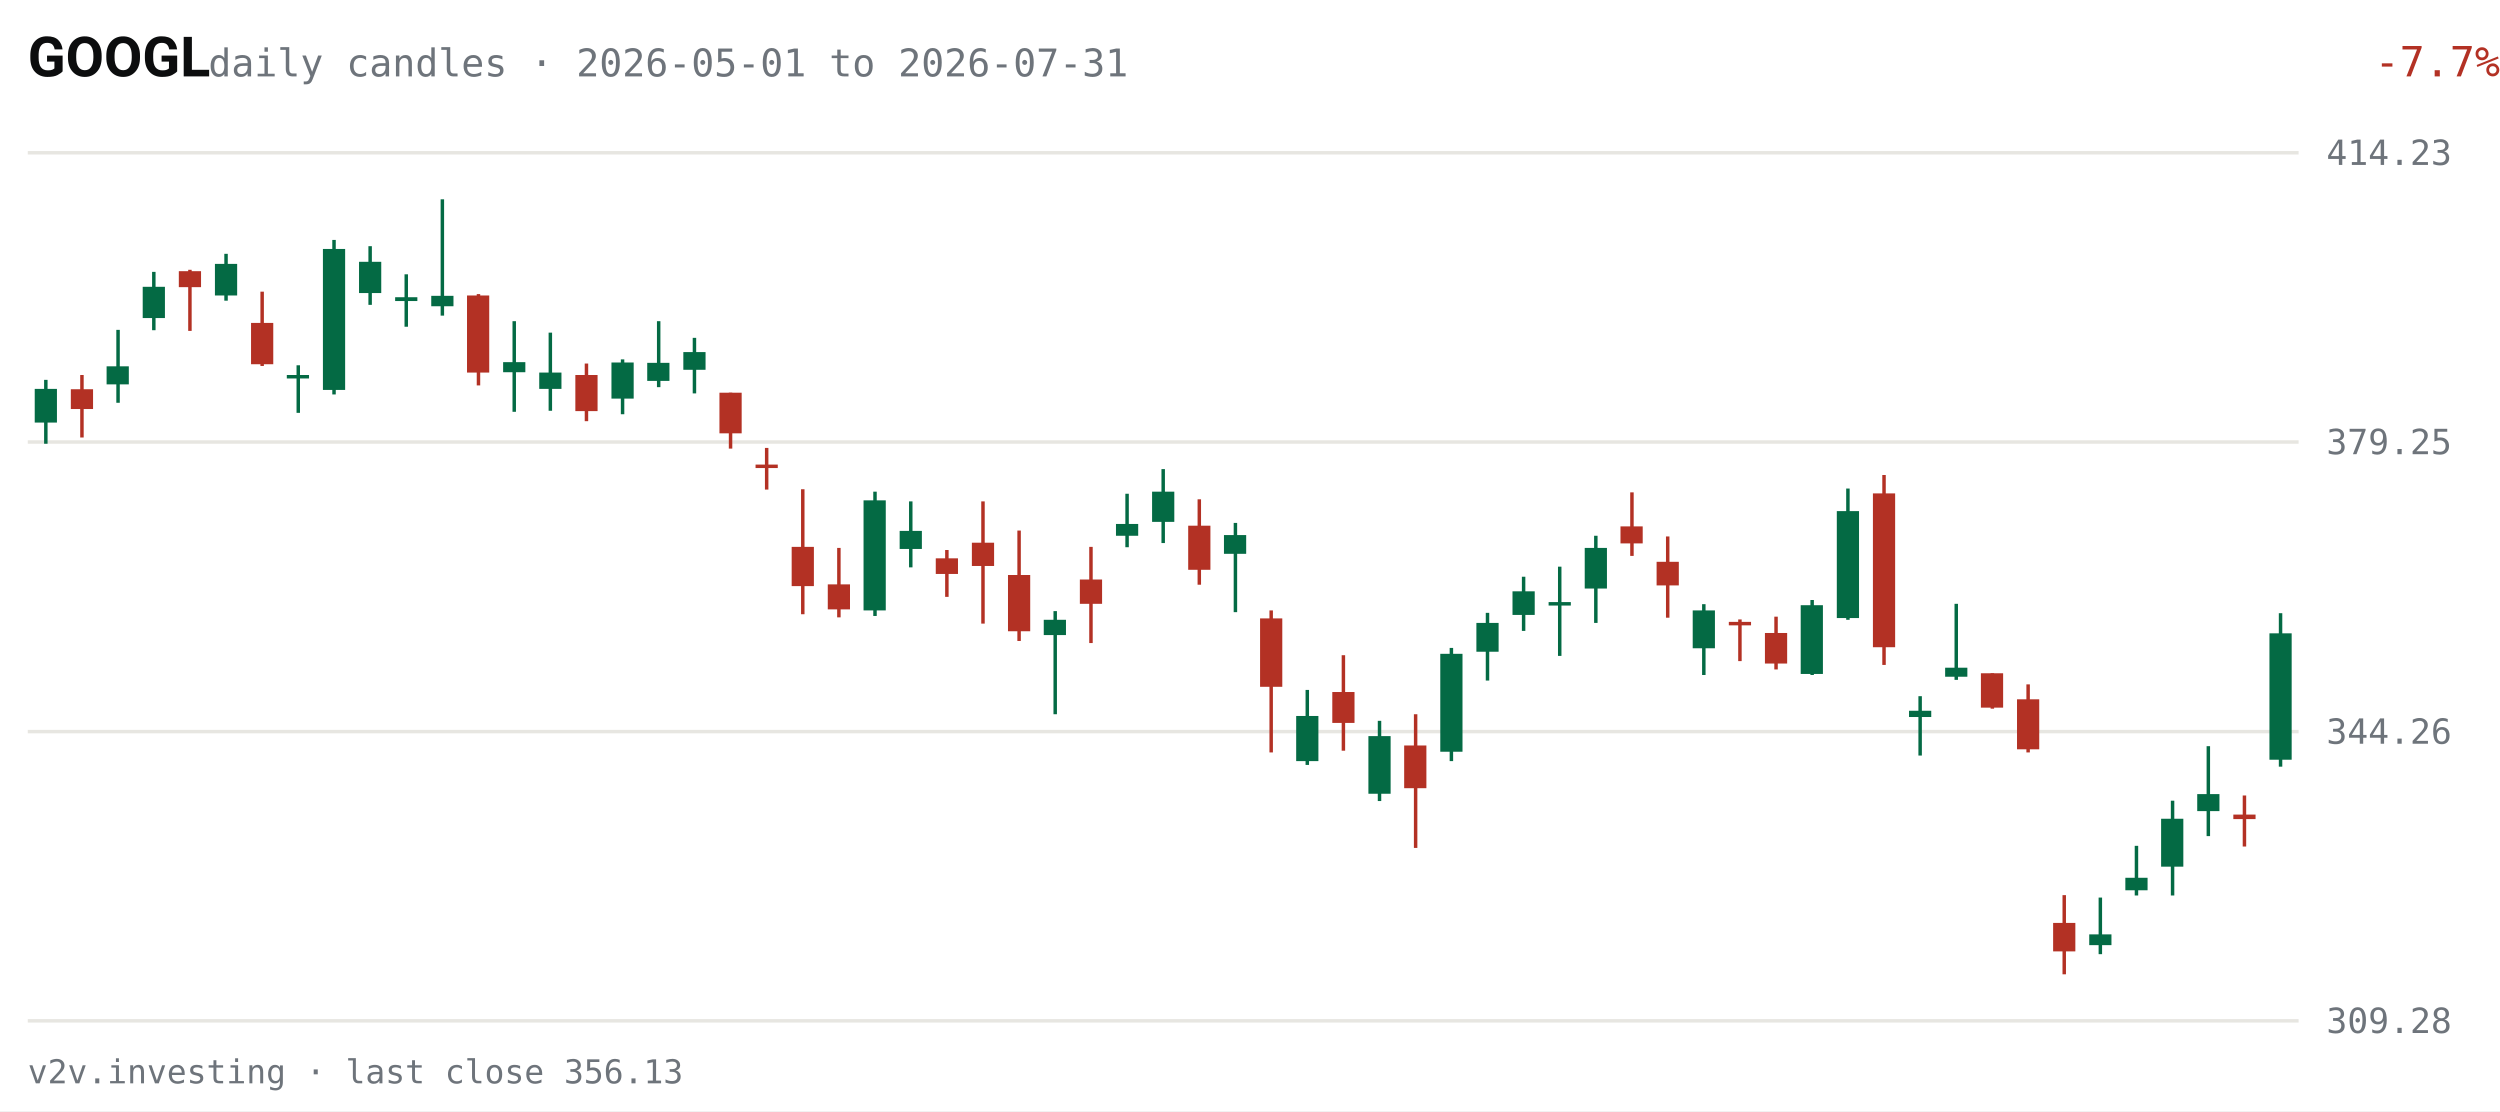
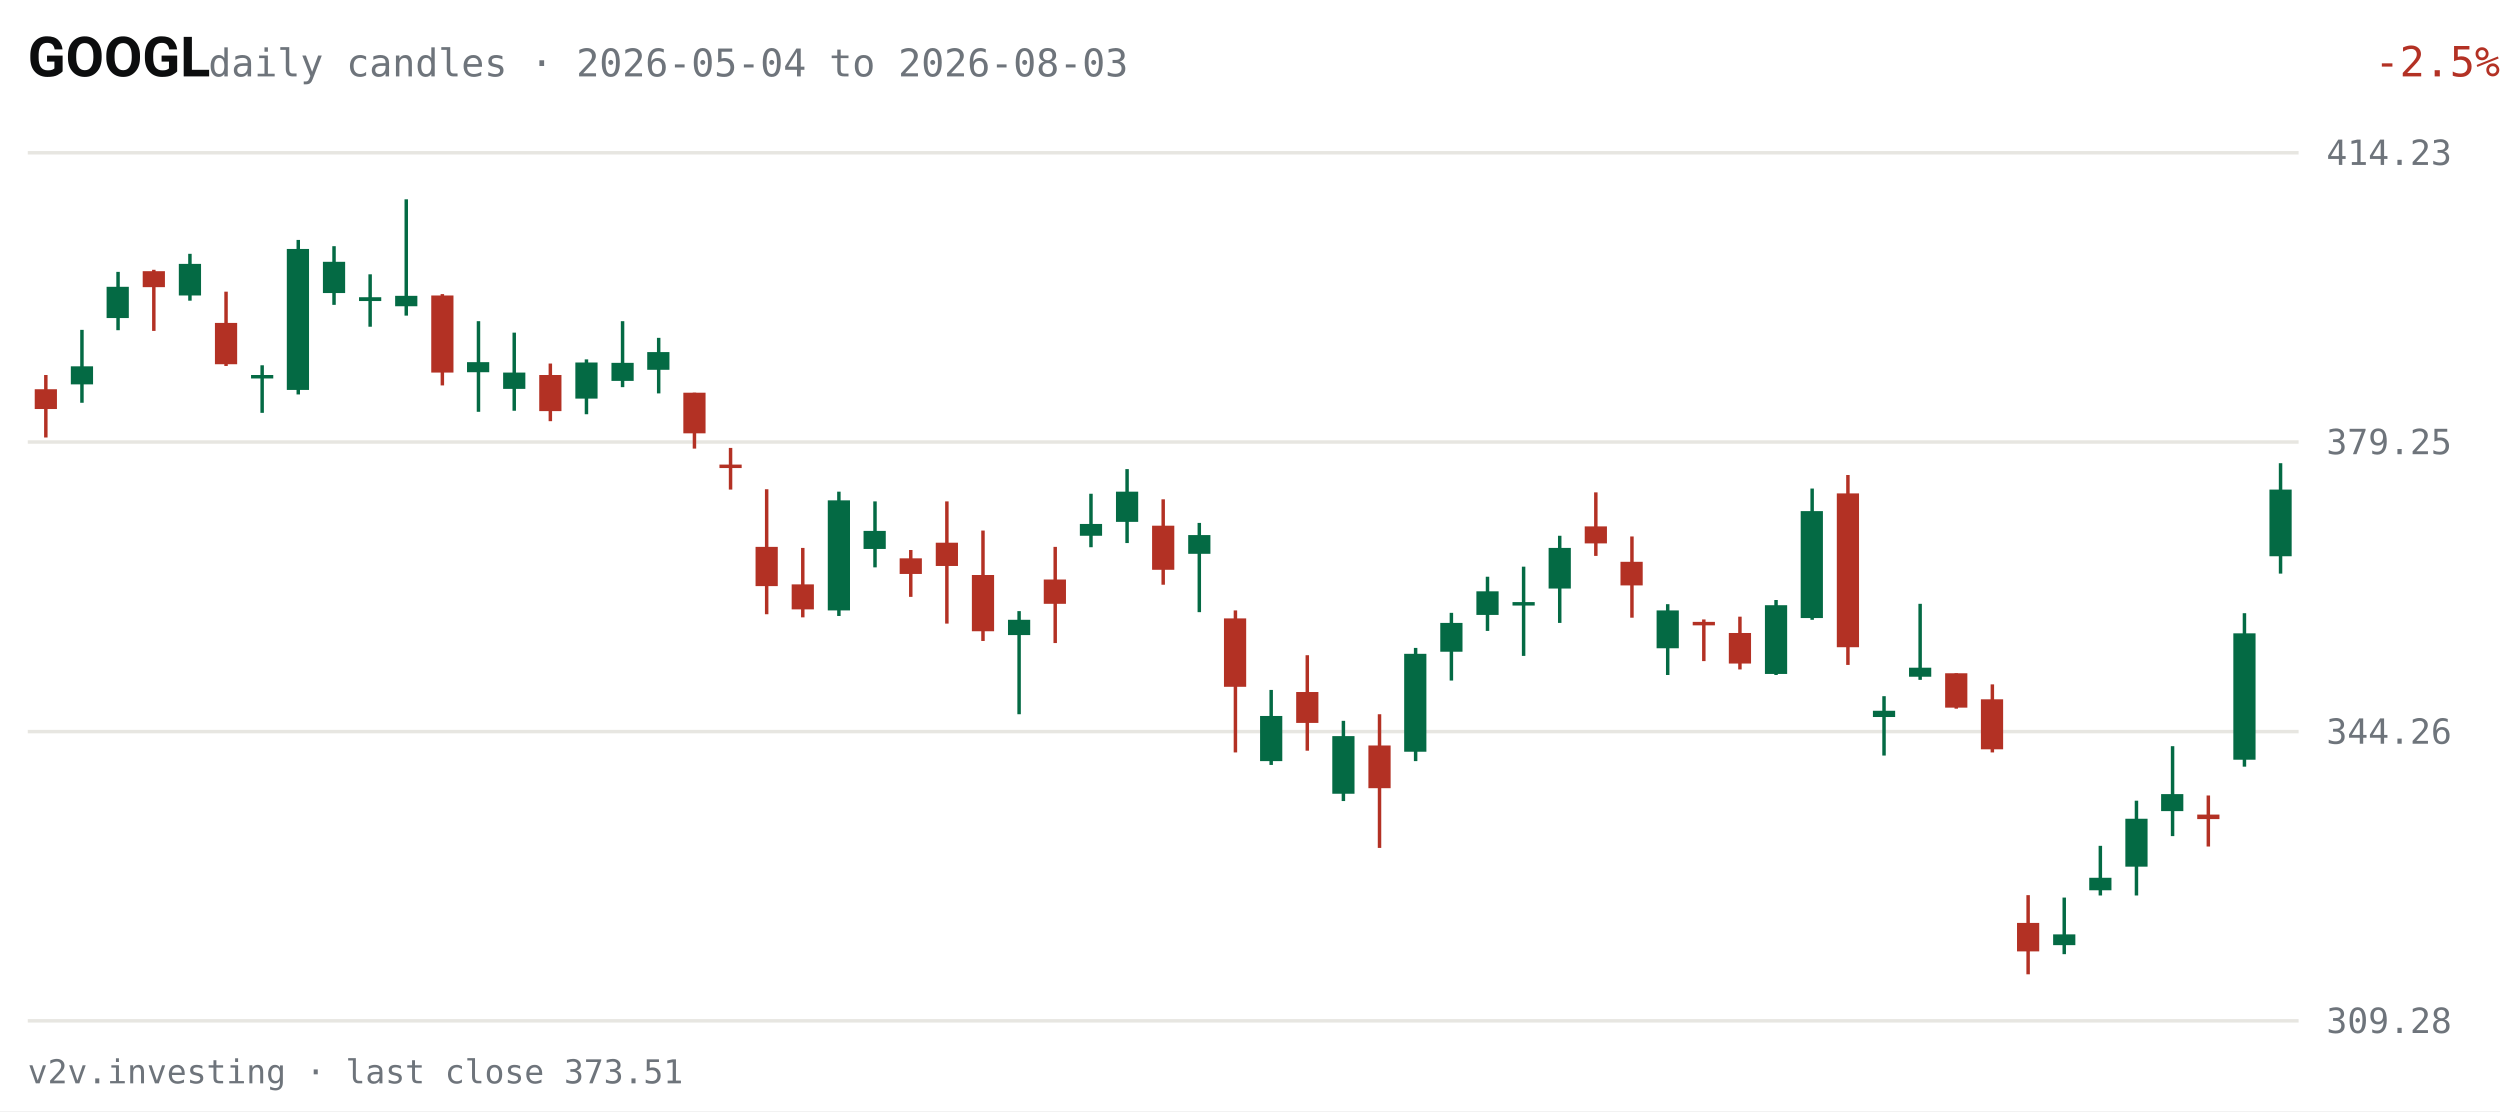
<svg xmlns="http://www.w3.org/2000/svg" viewBox="0 0 720 320" width="720" height="320" role="img" aria-label="GOOGL daily candles, last 63 sessions">
  <rect width="720" height="320" fill="#FFFFFF" />
  <text x="8" y="22" fill="#0C0D0E" font-size="16" font-weight="600" font-family="system-ui,-apple-system,Segoe UI,Roboto,sans-serif">GOOGL</text>
-   <text x="60" y="22" fill="#6E747B" font-size="11" font-family="ui-monospace,SFMono-Regular,Menlo,Consolas,monospace">daily candles · 2026-05-01 to 2026-07-31</text>
-   <text x="670" y="22" fill="#B33124" font-size="12" text-anchor="end" font-family="ui-monospace,SFMono-Regular,Menlo,Consolas,monospace" transform="translate(50,0)">-7.7%</text>
+   <text x="60" y="22" fill="#6E747B" font-size="11" font-family="ui-monospace,SFMono-Regular,Menlo,Consolas,monospace">daily candles · 2026-05-04 to 2026-08-03</text>
+   <text x="670" y="22" fill="#B33124" font-size="12" text-anchor="end" font-family="ui-monospace,SFMono-Regular,Menlo,Consolas,monospace" transform="translate(50,0)">-2.5%</text>
  <g font-family="ui-monospace,SFMono-Regular,Menlo,Consolas,monospace">
    <line x1="8" y1="294.0" x2="662" y2="294.0" stroke="#E7E6E1" stroke-width="1" />
    <text x="670" y="297.5" fill="#6E747B" font-size="10">309.28</text>
    <line x1="8" y1="210.7" x2="662" y2="210.7" stroke="#E7E6E1" stroke-width="1" />
    <text x="670" y="214.2" fill="#6E747B" font-size="10">344.26</text>
    <line x1="8" y1="127.3" x2="662" y2="127.3" stroke="#E7E6E1" stroke-width="1" />
    <text x="670" y="130.8" fill="#6E747B" font-size="10">379.25</text>
    <line x1="8" y1="44.0" x2="662" y2="44.0" stroke="#E7E6E1" stroke-width="1" />
    <text x="670" y="47.5" fill="#6E747B" font-size="10">414.23</text>
-     <line x1="13.2" y1="109.4" x2="13.2" y2="127.8" stroke="#046A44" stroke-width="1" />
-     <rect x="10.0" y="112.0" width="6.4" height="9.7" fill="#046A44" />
-     <line x1="23.6" y1="108.0" x2="23.6" y2="126.0" stroke="#B33124" stroke-width="1" />
-     <rect x="20.4" y="112.1" width="6.4" height="5.7" fill="#B33124" />
-     <line x1="34.0" y1="95.0" x2="34.0" y2="116.0" stroke="#046A44" stroke-width="1" />
-     <rect x="30.7" y="105.5" width="6.4" height="5.2" fill="#046A44" />
-     <line x1="44.3" y1="78.3" x2="44.3" y2="95.1" stroke="#046A44" stroke-width="1" />
-     <rect x="41.1" y="82.6" width="6.4" height="9.0" fill="#046A44" />
-     <line x1="54.7" y1="77.7" x2="54.7" y2="95.3" stroke="#B33124" stroke-width="1" />
-     <rect x="51.5" y="78.1" width="6.4" height="4.6" fill="#B33124" />
-     <line x1="65.1" y1="73.1" x2="65.1" y2="86.6" stroke="#046A44" stroke-width="1" />
-     <rect x="61.9" y="76.0" width="6.4" height="9.1" fill="#046A44" />
-     <line x1="75.5" y1="84.0" x2="75.5" y2="105.4" stroke="#B33124" stroke-width="1" />
-     <rect x="72.3" y="93.0" width="6.4" height="11.9" fill="#B33124" />
-     <line x1="85.9" y1="105.2" x2="85.9" y2="118.9" stroke="#046A44" stroke-width="1" />
-     <rect x="82.6" y="108.0" width="6.4" height="1.0" fill="#046A44" />
-     <line x1="96.2" y1="69.1" x2="96.2" y2="113.6" stroke="#046A44" stroke-width="1" />
-     <rect x="93.0" y="71.7" width="6.4" height="40.6" fill="#046A44" />
-     <line x1="106.6" y1="70.9" x2="106.6" y2="87.8" stroke="#046A44" stroke-width="1" />
-     <rect x="103.4" y="75.4" width="6.4" height="9.0" fill="#046A44" />
-     <line x1="117.0" y1="79.0" x2="117.0" y2="94.1" stroke="#046A44" stroke-width="1" />
-     <rect x="113.8" y="85.6" width="6.4" height="1.1" fill="#046A44" />
-     <line x1="127.4" y1="57.4" x2="127.4" y2="90.9" stroke="#046A44" stroke-width="1" />
-     <rect x="124.2" y="85.2" width="6.4" height="3.0" fill="#046A44" />
-     <line x1="137.8" y1="84.7" x2="137.8" y2="111.0" stroke="#B33124" stroke-width="1" />
-     <rect x="134.5" y="85.1" width="6.4" height="22.2" fill="#B33124" />
-     <line x1="148.1" y1="92.5" x2="148.1" y2="118.6" stroke="#046A44" stroke-width="1" />
-     <rect x="144.9" y="104.3" width="6.4" height="2.9" fill="#046A44" />
-     <line x1="158.5" y1="95.8" x2="158.5" y2="118.3" stroke="#046A44" stroke-width="1" />
-     <rect x="155.3" y="107.3" width="6.4" height="4.7" fill="#046A44" />
-     <line x1="168.9" y1="104.7" x2="168.9" y2="121.3" stroke="#B33124" stroke-width="1" />
-     <rect x="165.7" y="108.0" width="6.4" height="10.4" fill="#B33124" />
-     <line x1="179.3" y1="103.5" x2="179.3" y2="119.3" stroke="#046A44" stroke-width="1" />
-     <rect x="176.1" y="104.4" width="6.4" height="10.4" fill="#046A44" />
-     <line x1="189.7" y1="92.5" x2="189.7" y2="111.5" stroke="#046A44" stroke-width="1" />
-     <rect x="186.4" y="104.5" width="6.4" height="5.2" fill="#046A44" />
-     <line x1="200.0" y1="97.3" x2="200.0" y2="113.3" stroke="#046A44" stroke-width="1" />
-     <rect x="196.8" y="101.4" width="6.4" height="5.1" fill="#046A44" />
-     <line x1="210.4" y1="113.1" x2="210.4" y2="129.2" stroke="#B33124" stroke-width="1" />
-     <rect x="207.2" y="113.1" width="6.4" height="11.7" fill="#B33124" />
-     <line x1="220.8" y1="129.0" x2="220.8" y2="141.0" stroke="#B33124" stroke-width="1" />
-     <rect x="217.6" y="133.8" width="6.4" height="1.0" fill="#B33124" />
-     <line x1="231.2" y1="140.9" x2="231.2" y2="176.9" stroke="#B33124" stroke-width="1" />
-     <rect x="228.0" y="157.5" width="6.4" height="11.3" fill="#B33124" />
-     <line x1="241.6" y1="157.8" x2="241.6" y2="177.8" stroke="#B33124" stroke-width="1" />
-     <rect x="238.4" y="168.3" width="6.4" height="7.2" fill="#B33124" />
-     <line x1="252.0" y1="141.6" x2="252.0" y2="177.4" stroke="#046A44" stroke-width="1" />
-     <rect x="248.7" y="144.1" width="6.4" height="31.7" fill="#046A44" />
-     <line x1="262.3" y1="144.4" x2="262.3" y2="163.4" stroke="#046A44" stroke-width="1" />
-     <rect x="259.1" y="152.9" width="6.4" height="5.2" fill="#046A44" />
-     <line x1="272.7" y1="158.4" x2="272.7" y2="171.9" stroke="#B33124" stroke-width="1" />
-     <rect x="269.5" y="160.8" width="6.4" height="4.5" fill="#B33124" />
-     <line x1="283.1" y1="144.4" x2="283.1" y2="179.6" stroke="#B33124" stroke-width="1" />
-     <rect x="279.9" y="156.3" width="6.4" height="6.7" fill="#B33124" />
-     <line x1="293.5" y1="152.8" x2="293.5" y2="184.6" stroke="#B33124" stroke-width="1" />
-     <rect x="290.3" y="165.6" width="6.4" height="16.2" fill="#B33124" />
-     <line x1="303.9" y1="176.0" x2="303.9" y2="205.7" stroke="#046A44" stroke-width="1" />
-     <rect x="300.6" y="178.5" width="6.4" height="4.4" fill="#046A44" />
-     <line x1="314.2" y1="157.5" x2="314.2" y2="185.2" stroke="#B33124" stroke-width="1" />
-     <rect x="311.0" y="166.9" width="6.4" height="7.0" fill="#B33124" />
-     <line x1="324.6" y1="142.2" x2="324.6" y2="157.6" stroke="#046A44" stroke-width="1" />
-     <rect x="321.4" y="150.9" width="6.4" height="3.4" fill="#046A44" />
-     <line x1="335.0" y1="135.1" x2="335.0" y2="156.4" stroke="#046A44" stroke-width="1" />
-     <rect x="331.8" y="141.6" width="6.4" height="8.7" fill="#046A44" />
-     <line x1="345.4" y1="143.8" x2="345.4" y2="168.4" stroke="#B33124" stroke-width="1" />
-     <rect x="342.2" y="151.4" width="6.4" height="12.7" fill="#B33124" />
-     <line x1="355.8" y1="150.6" x2="355.8" y2="176.3" stroke="#046A44" stroke-width="1" />
-     <rect x="352.5" y="154.1" width="6.4" height="5.4" fill="#046A44" />
-     <line x1="366.1" y1="175.8" x2="366.1" y2="216.7" stroke="#B33124" stroke-width="1" />
-     <rect x="362.9" y="178.1" width="6.4" height="19.7" fill="#B33124" />
-     <line x1="376.5" y1="198.7" x2="376.5" y2="220.3" stroke="#046A44" stroke-width="1" />
-     <rect x="373.3" y="206.2" width="6.4" height="13.0" fill="#046A44" />
-     <line x1="386.9" y1="188.7" x2="386.9" y2="216.2" stroke="#B33124" stroke-width="1" />
-     <rect x="383.7" y="199.3" width="6.4" height="8.9" fill="#B33124" />
-     <line x1="397.3" y1="207.6" x2="397.3" y2="230.7" stroke="#046A44" stroke-width="1" />
-     <rect x="394.1" y="212.0" width="6.4" height="16.6" fill="#046A44" />
-     <line x1="407.7" y1="205.7" x2="407.7" y2="244.2" stroke="#B33124" stroke-width="1" />
-     <rect x="404.4" y="214.7" width="6.4" height="12.3" fill="#B33124" />
-     <line x1="418.0" y1="186.6" x2="418.0" y2="219.2" stroke="#046A44" stroke-width="1" />
-     <rect x="414.8" y="188.3" width="6.4" height="28.2" fill="#046A44" />
-     <line x1="428.4" y1="176.5" x2="428.4" y2="196.0" stroke="#046A44" stroke-width="1" />
-     <rect x="425.2" y="179.4" width="6.4" height="8.3" fill="#046A44" />
-     <line x1="438.8" y1="166.1" x2="438.8" y2="181.7" stroke="#046A44" stroke-width="1" />
-     <rect x="435.6" y="170.3" width="6.4" height="6.8" fill="#046A44" />
-     <line x1="449.2" y1="163.2" x2="449.2" y2="188.9" stroke="#046A44" stroke-width="1" />
-     <rect x="446.0" y="173.4" width="6.4" height="1.0" fill="#046A44" />
-     <line x1="459.6" y1="154.3" x2="459.6" y2="179.4" stroke="#046A44" stroke-width="1" />
-     <rect x="456.4" y="157.8" width="6.4" height="11.7" fill="#046A44" />
-     <line x1="470.0" y1="141.8" x2="470.0" y2="160.1" stroke="#B33124" stroke-width="1" />
-     <rect x="466.7" y="151.6" width="6.4" height="4.9" fill="#B33124" />
-     <line x1="480.3" y1="154.5" x2="480.3" y2="177.9" stroke="#B33124" stroke-width="1" />
-     <rect x="477.1" y="161.8" width="6.4" height="6.8" fill="#B33124" />
-     <line x1="490.7" y1="174.0" x2="490.7" y2="194.4" stroke="#046A44" stroke-width="1" />
-     <rect x="487.5" y="175.8" width="6.4" height="10.9" fill="#046A44" />
-     <line x1="501.1" y1="178.4" x2="501.1" y2="190.4" stroke="#B33124" stroke-width="1" />
-     <rect x="497.9" y="179.1" width="6.4" height="1.0" fill="#B33124" />
-     <line x1="511.5" y1="177.6" x2="511.5" y2="192.8" stroke="#B33124" stroke-width="1" />
-     <rect x="508.3" y="182.3" width="6.4" height="8.8" fill="#B33124" />
-     <line x1="521.9" y1="172.8" x2="521.9" y2="194.4" stroke="#046A44" stroke-width="1" />
-     <rect x="518.6" y="174.3" width="6.4" height="19.8" fill="#046A44" />
-     <line x1="532.2" y1="140.7" x2="532.2" y2="178.5" stroke="#046A44" stroke-width="1" />
-     <rect x="529.0" y="147.2" width="6.4" height="30.8" fill="#046A44" />
-     <line x1="542.6" y1="136.8" x2="542.6" y2="191.5" stroke="#B33124" stroke-width="1" />
-     <rect x="539.4" y="142.1" width="6.4" height="44.3" fill="#B33124" />
-     <line x1="553.0" y1="200.5" x2="553.0" y2="217.6" stroke="#046A44" stroke-width="1" />
-     <rect x="549.8" y="204.7" width="6.4" height="1.8" fill="#046A44" />
-     <line x1="563.4" y1="173.9" x2="563.4" y2="195.8" stroke="#046A44" stroke-width="1" />
-     <rect x="560.2" y="192.3" width="6.4" height="2.6" fill="#046A44" />
-     <line x1="573.8" y1="193.9" x2="573.8" y2="204.1" stroke="#B33124" stroke-width="1" />
-     <rect x="570.5" y="193.9" width="6.4" height="9.9" fill="#B33124" />
-     <line x1="584.1" y1="197.1" x2="584.1" y2="216.7" stroke="#B33124" stroke-width="1" />
-     <rect x="580.9" y="201.4" width="6.4" height="14.4" fill="#B33124" />
-     <line x1="594.5" y1="257.8" x2="594.5" y2="280.6" stroke="#B33124" stroke-width="1" />
-     <rect x="591.3" y="265.8" width="6.4" height="8.2" fill="#B33124" />
-     <line x1="604.9" y1="258.5" x2="604.9" y2="274.8" stroke="#046A44" stroke-width="1" />
-     <rect x="601.7" y="269.1" width="6.4" height="3.1" fill="#046A44" />
-     <line x1="615.3" y1="243.6" x2="615.3" y2="257.9" stroke="#046A44" stroke-width="1" />
-     <rect x="612.1" y="252.8" width="6.4" height="3.6" fill="#046A44" />
-     <line x1="625.7" y1="230.6" x2="625.7" y2="257.9" stroke="#046A44" stroke-width="1" />
-     <rect x="622.4" y="235.8" width="6.4" height="13.8" fill="#046A44" />
-     <line x1="636.0" y1="214.9" x2="636.0" y2="240.8" stroke="#046A44" stroke-width="1" />
-     <rect x="632.8" y="228.7" width="6.4" height="4.9" fill="#046A44" />
-     <line x1="646.4" y1="229.1" x2="646.4" y2="243.8" stroke="#B33124" stroke-width="1" />
-     <rect x="643.2" y="234.6" width="6.4" height="1.3" fill="#B33124" />
-     <line x1="656.8" y1="176.6" x2="656.8" y2="220.8" stroke="#046A44" stroke-width="1" />
-     <rect x="653.6" y="182.4" width="6.4" height="36.4" fill="#046A44" />
+     <line x1="13.2" y1="108.0" x2="13.2" y2="126.0" stroke="#B33124" stroke-width="1" />
+     <rect x="10.0" y="112.1" width="6.4" height="5.7" fill="#B33124" />
+     <line x1="23.6" y1="95.0" x2="23.6" y2="116.0" stroke="#046A44" stroke-width="1" />
+     <rect x="20.4" y="105.5" width="6.4" height="5.2" fill="#046A44" />
+     <line x1="34.0" y1="78.3" x2="34.0" y2="95.1" stroke="#046A44" stroke-width="1" />
+     <rect x="30.7" y="82.6" width="6.4" height="9.0" fill="#046A44" />
+     <line x1="44.3" y1="77.7" x2="44.3" y2="95.3" stroke="#B33124" stroke-width="1" />
+     <rect x="41.1" y="78.1" width="6.4" height="4.6" fill="#B33124" />
+     <line x1="54.7" y1="73.1" x2="54.7" y2="86.6" stroke="#046A44" stroke-width="1" />
+     <rect x="51.5" y="76.0" width="6.4" height="9.1" fill="#046A44" />
+     <line x1="65.1" y1="84.0" x2="65.1" y2="105.4" stroke="#B33124" stroke-width="1" />
+     <rect x="61.9" y="93.0" width="6.4" height="11.9" fill="#B33124" />
+     <line x1="75.5" y1="105.2" x2="75.5" y2="118.9" stroke="#046A44" stroke-width="1" />
+     <rect x="72.3" y="108.0" width="6.4" height="1.0" fill="#046A44" />
+     <line x1="85.9" y1="69.1" x2="85.9" y2="113.6" stroke="#046A44" stroke-width="1" />
+     <rect x="82.6" y="71.7" width="6.4" height="40.6" fill="#046A44" />
+     <line x1="96.2" y1="70.9" x2="96.2" y2="87.8" stroke="#046A44" stroke-width="1" />
+     <rect x="93.0" y="75.4" width="6.4" height="9.0" fill="#046A44" />
+     <line x1="106.6" y1="79.0" x2="106.6" y2="94.1" stroke="#046A44" stroke-width="1" />
+     <rect x="103.4" y="85.6" width="6.4" height="1.1" fill="#046A44" />
+     <line x1="117.0" y1="57.4" x2="117.0" y2="90.9" stroke="#046A44" stroke-width="1" />
+     <rect x="113.8" y="85.2" width="6.4" height="3.0" fill="#046A44" />
+     <line x1="127.4" y1="84.7" x2="127.4" y2="111.0" stroke="#B33124" stroke-width="1" />
+     <rect x="124.2" y="85.1" width="6.4" height="22.2" fill="#B33124" />
+     <line x1="137.8" y1="92.5" x2="137.8" y2="118.6" stroke="#046A44" stroke-width="1" />
+     <rect x="134.5" y="104.3" width="6.4" height="2.9" fill="#046A44" />
+     <line x1="148.1" y1="95.8" x2="148.1" y2="118.3" stroke="#046A44" stroke-width="1" />
+     <rect x="144.9" y="107.3" width="6.4" height="4.7" fill="#046A44" />
+     <line x1="158.5" y1="104.7" x2="158.5" y2="121.3" stroke="#B33124" stroke-width="1" />
+     <rect x="155.3" y="108.0" width="6.4" height="10.4" fill="#B33124" />
+     <line x1="168.9" y1="103.5" x2="168.9" y2="119.3" stroke="#046A44" stroke-width="1" />
+     <rect x="165.7" y="104.4" width="6.4" height="10.4" fill="#046A44" />
+     <line x1="179.3" y1="92.5" x2="179.3" y2="111.5" stroke="#046A44" stroke-width="1" />
+     <rect x="176.1" y="104.5" width="6.4" height="5.2" fill="#046A44" />
+     <line x1="189.7" y1="97.3" x2="189.7" y2="113.3" stroke="#046A44" stroke-width="1" />
+     <rect x="186.4" y="101.4" width="6.4" height="5.1" fill="#046A44" />
+     <line x1="200.0" y1="113.1" x2="200.0" y2="129.2" stroke="#B33124" stroke-width="1" />
+     <rect x="196.8" y="113.1" width="6.4" height="11.7" fill="#B33124" />
+     <line x1="210.4" y1="129.0" x2="210.4" y2="141.0" stroke="#B33124" stroke-width="1" />
+     <rect x="207.2" y="133.8" width="6.4" height="1.0" fill="#B33124" />
+     <line x1="220.8" y1="140.9" x2="220.8" y2="176.9" stroke="#B33124" stroke-width="1" />
+     <rect x="217.6" y="157.5" width="6.4" height="11.3" fill="#B33124" />
+     <line x1="231.2" y1="157.8" x2="231.2" y2="177.8" stroke="#B33124" stroke-width="1" />
+     <rect x="228.0" y="168.3" width="6.4" height="7.2" fill="#B33124" />
+     <line x1="241.6" y1="141.6" x2="241.6" y2="177.4" stroke="#046A44" stroke-width="1" />
+     <rect x="238.4" y="144.1" width="6.4" height="31.7" fill="#046A44" />
+     <line x1="252.0" y1="144.4" x2="252.0" y2="163.4" stroke="#046A44" stroke-width="1" />
+     <rect x="248.7" y="152.9" width="6.4" height="5.2" fill="#046A44" />
+     <line x1="262.3" y1="158.4" x2="262.3" y2="171.9" stroke="#B33124" stroke-width="1" />
+     <rect x="259.1" y="160.8" width="6.4" height="4.5" fill="#B33124" />
+     <line x1="272.7" y1="144.4" x2="272.7" y2="179.6" stroke="#B33124" stroke-width="1" />
+     <rect x="269.5" y="156.3" width="6.4" height="6.7" fill="#B33124" />
+     <line x1="283.1" y1="152.8" x2="283.1" y2="184.6" stroke="#B33124" stroke-width="1" />
+     <rect x="279.9" y="165.6" width="6.4" height="16.2" fill="#B33124" />
+     <line x1="293.5" y1="176.0" x2="293.5" y2="205.7" stroke="#046A44" stroke-width="1" />
+     <rect x="290.3" y="178.5" width="6.4" height="4.4" fill="#046A44" />
+     <line x1="303.9" y1="157.5" x2="303.9" y2="185.2" stroke="#B33124" stroke-width="1" />
+     <rect x="300.6" y="166.9" width="6.4" height="7.0" fill="#B33124" />
+     <line x1="314.2" y1="142.2" x2="314.2" y2="157.6" stroke="#046A44" stroke-width="1" />
+     <rect x="311.0" y="150.9" width="6.4" height="3.4" fill="#046A44" />
+     <line x1="324.6" y1="135.1" x2="324.6" y2="156.4" stroke="#046A44" stroke-width="1" />
+     <rect x="321.4" y="141.6" width="6.4" height="8.7" fill="#046A44" />
+     <line x1="335.0" y1="143.8" x2="335.0" y2="168.4" stroke="#B33124" stroke-width="1" />
+     <rect x="331.8" y="151.4" width="6.4" height="12.7" fill="#B33124" />
+     <line x1="345.4" y1="150.6" x2="345.4" y2="176.3" stroke="#046A44" stroke-width="1" />
+     <rect x="342.2" y="154.1" width="6.4" height="5.4" fill="#046A44" />
+     <line x1="355.8" y1="175.8" x2="355.8" y2="216.7" stroke="#B33124" stroke-width="1" />
+     <rect x="352.5" y="178.1" width="6.4" height="19.7" fill="#B33124" />
+     <line x1="366.1" y1="198.7" x2="366.1" y2="220.3" stroke="#046A44" stroke-width="1" />
+     <rect x="362.9" y="206.2" width="6.4" height="13.0" fill="#046A44" />
+     <line x1="376.5" y1="188.7" x2="376.5" y2="216.2" stroke="#B33124" stroke-width="1" />
+     <rect x="373.3" y="199.3" width="6.4" height="8.9" fill="#B33124" />
+     <line x1="386.9" y1="207.6" x2="386.9" y2="230.7" stroke="#046A44" stroke-width="1" />
+     <rect x="383.7" y="212.0" width="6.4" height="16.6" fill="#046A44" />
+     <line x1="397.3" y1="205.7" x2="397.3" y2="244.2" stroke="#B33124" stroke-width="1" />
+     <rect x="394.1" y="214.7" width="6.4" height="12.3" fill="#B33124" />
+     <line x1="407.7" y1="186.6" x2="407.7" y2="219.2" stroke="#046A44" stroke-width="1" />
+     <rect x="404.4" y="188.3" width="6.4" height="28.2" fill="#046A44" />
+     <line x1="418.0" y1="176.5" x2="418.0" y2="196.0" stroke="#046A44" stroke-width="1" />
+     <rect x="414.8" y="179.4" width="6.4" height="8.3" fill="#046A44" />
+     <line x1="428.4" y1="166.1" x2="428.4" y2="181.7" stroke="#046A44" stroke-width="1" />
+     <rect x="425.2" y="170.3" width="6.4" height="6.8" fill="#046A44" />
+     <line x1="438.8" y1="163.2" x2="438.8" y2="188.9" stroke="#046A44" stroke-width="1" />
+     <rect x="435.6" y="173.4" width="6.4" height="1.0" fill="#046A44" />
+     <line x1="449.2" y1="154.3" x2="449.2" y2="179.4" stroke="#046A44" stroke-width="1" />
+     <rect x="446.0" y="157.8" width="6.4" height="11.7" fill="#046A44" />
+     <line x1="459.6" y1="141.8" x2="459.6" y2="160.1" stroke="#B33124" stroke-width="1" />
+     <rect x="456.4" y="151.6" width="6.4" height="4.9" fill="#B33124" />
+     <line x1="470.0" y1="154.5" x2="470.0" y2="177.9" stroke="#B33124" stroke-width="1" />
+     <rect x="466.7" y="161.8" width="6.4" height="6.8" fill="#B33124" />
+     <line x1="480.3" y1="174.0" x2="480.3" y2="194.4" stroke="#046A44" stroke-width="1" />
+     <rect x="477.1" y="175.8" width="6.4" height="10.9" fill="#046A44" />
+     <line x1="490.7" y1="178.4" x2="490.7" y2="190.4" stroke="#B33124" stroke-width="1" />
+     <rect x="487.5" y="179.1" width="6.4" height="1.0" fill="#B33124" />
+     <line x1="501.1" y1="177.6" x2="501.1" y2="192.8" stroke="#B33124" stroke-width="1" />
+     <rect x="497.9" y="182.3" width="6.4" height="8.8" fill="#B33124" />
+     <line x1="511.5" y1="172.8" x2="511.5" y2="194.4" stroke="#046A44" stroke-width="1" />
+     <rect x="508.3" y="174.3" width="6.4" height="19.8" fill="#046A44" />
+     <line x1="521.9" y1="140.7" x2="521.9" y2="178.5" stroke="#046A44" stroke-width="1" />
+     <rect x="518.6" y="147.2" width="6.4" height="30.8" fill="#046A44" />
+     <line x1="532.2" y1="136.8" x2="532.2" y2="191.5" stroke="#B33124" stroke-width="1" />
+     <rect x="529.0" y="142.1" width="6.4" height="44.3" fill="#B33124" />
+     <line x1="542.6" y1="200.5" x2="542.6" y2="217.6" stroke="#046A44" stroke-width="1" />
+     <rect x="539.4" y="204.7" width="6.4" height="1.8" fill="#046A44" />
+     <line x1="553.0" y1="173.9" x2="553.0" y2="195.8" stroke="#046A44" stroke-width="1" />
+     <rect x="549.8" y="192.3" width="6.4" height="2.6" fill="#046A44" />
+     <line x1="563.4" y1="193.9" x2="563.4" y2="204.1" stroke="#B33124" stroke-width="1" />
+     <rect x="560.2" y="193.9" width="6.4" height="9.9" fill="#B33124" />
+     <line x1="573.8" y1="197.1" x2="573.8" y2="216.7" stroke="#B33124" stroke-width="1" />
+     <rect x="570.5" y="201.4" width="6.4" height="14.4" fill="#B33124" />
+     <line x1="584.1" y1="257.8" x2="584.1" y2="280.6" stroke="#B33124" stroke-width="1" />
+     <rect x="580.9" y="265.8" width="6.4" height="8.2" fill="#B33124" />
+     <line x1="594.5" y1="258.5" x2="594.5" y2="274.8" stroke="#046A44" stroke-width="1" />
+     <rect x="591.3" y="269.1" width="6.4" height="3.1" fill="#046A44" />
+     <line x1="604.9" y1="243.6" x2="604.9" y2="257.9" stroke="#046A44" stroke-width="1" />
+     <rect x="601.7" y="252.8" width="6.4" height="3.6" fill="#046A44" />
+     <line x1="615.3" y1="230.6" x2="615.3" y2="257.9" stroke="#046A44" stroke-width="1" />
+     <rect x="612.1" y="235.8" width="6.4" height="13.8" fill="#046A44" />
+     <line x1="625.7" y1="214.9" x2="625.7" y2="240.8" stroke="#046A44" stroke-width="1" />
+     <rect x="622.4" y="228.7" width="6.4" height="4.9" fill="#046A44" />
+     <line x1="636.0" y1="229.1" x2="636.0" y2="243.8" stroke="#B33124" stroke-width="1" />
+     <rect x="632.8" y="234.6" width="6.4" height="1.3" fill="#B33124" />
+     <line x1="646.4" y1="176.6" x2="646.4" y2="220.8" stroke="#046A44" stroke-width="1" />
+     <rect x="643.2" y="182.4" width="6.4" height="36.4" fill="#046A44" />
+     <line x1="656.8" y1="133.4" x2="656.8" y2="165.2" stroke="#046A44" stroke-width="1" />
+     <rect x="653.6" y="141.0" width="6.4" height="19.2" fill="#046A44" />
  </g>
-   <text x="8" y="312" fill="#6E747B" font-size="9.5" font-family="ui-monospace,SFMono-Regular,Menlo,Consolas,monospace">v2v.investing · last close 356.13</text>
+   <text x="8" y="312" fill="#6E747B" font-size="9.5" font-family="ui-monospace,SFMono-Regular,Menlo,Consolas,monospace">v2v.investing · last close 373.51</text>
</svg>
